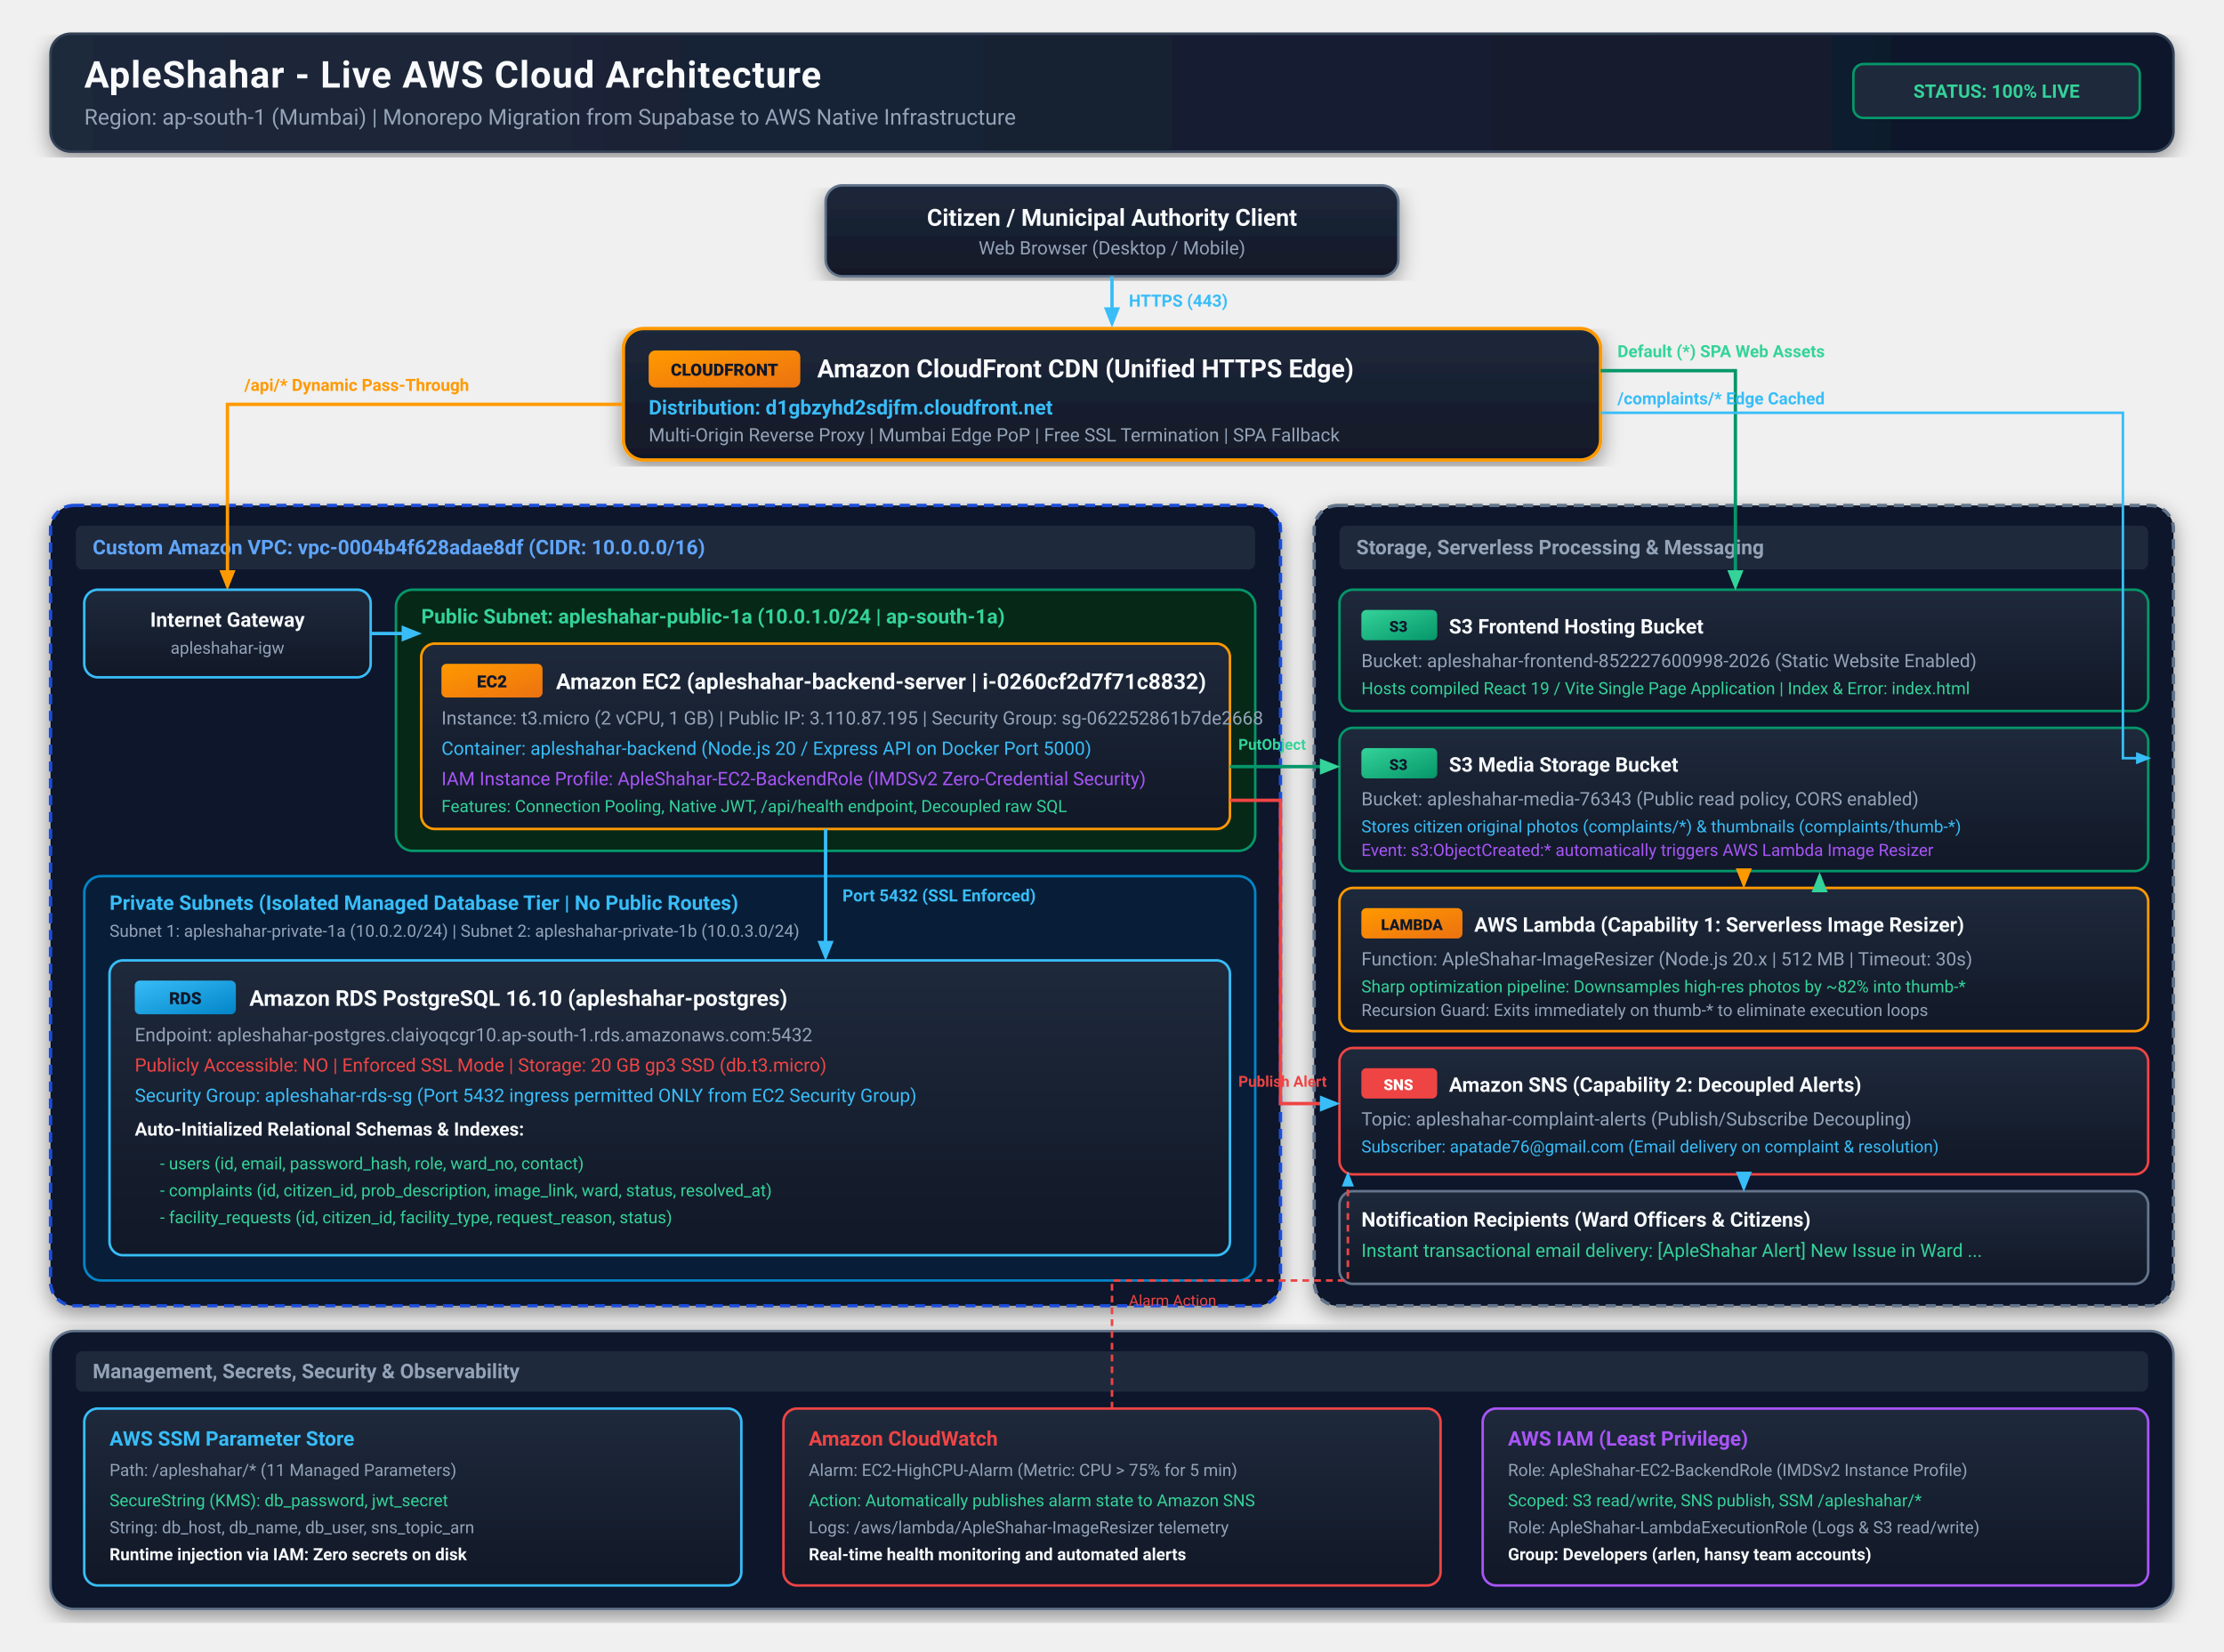
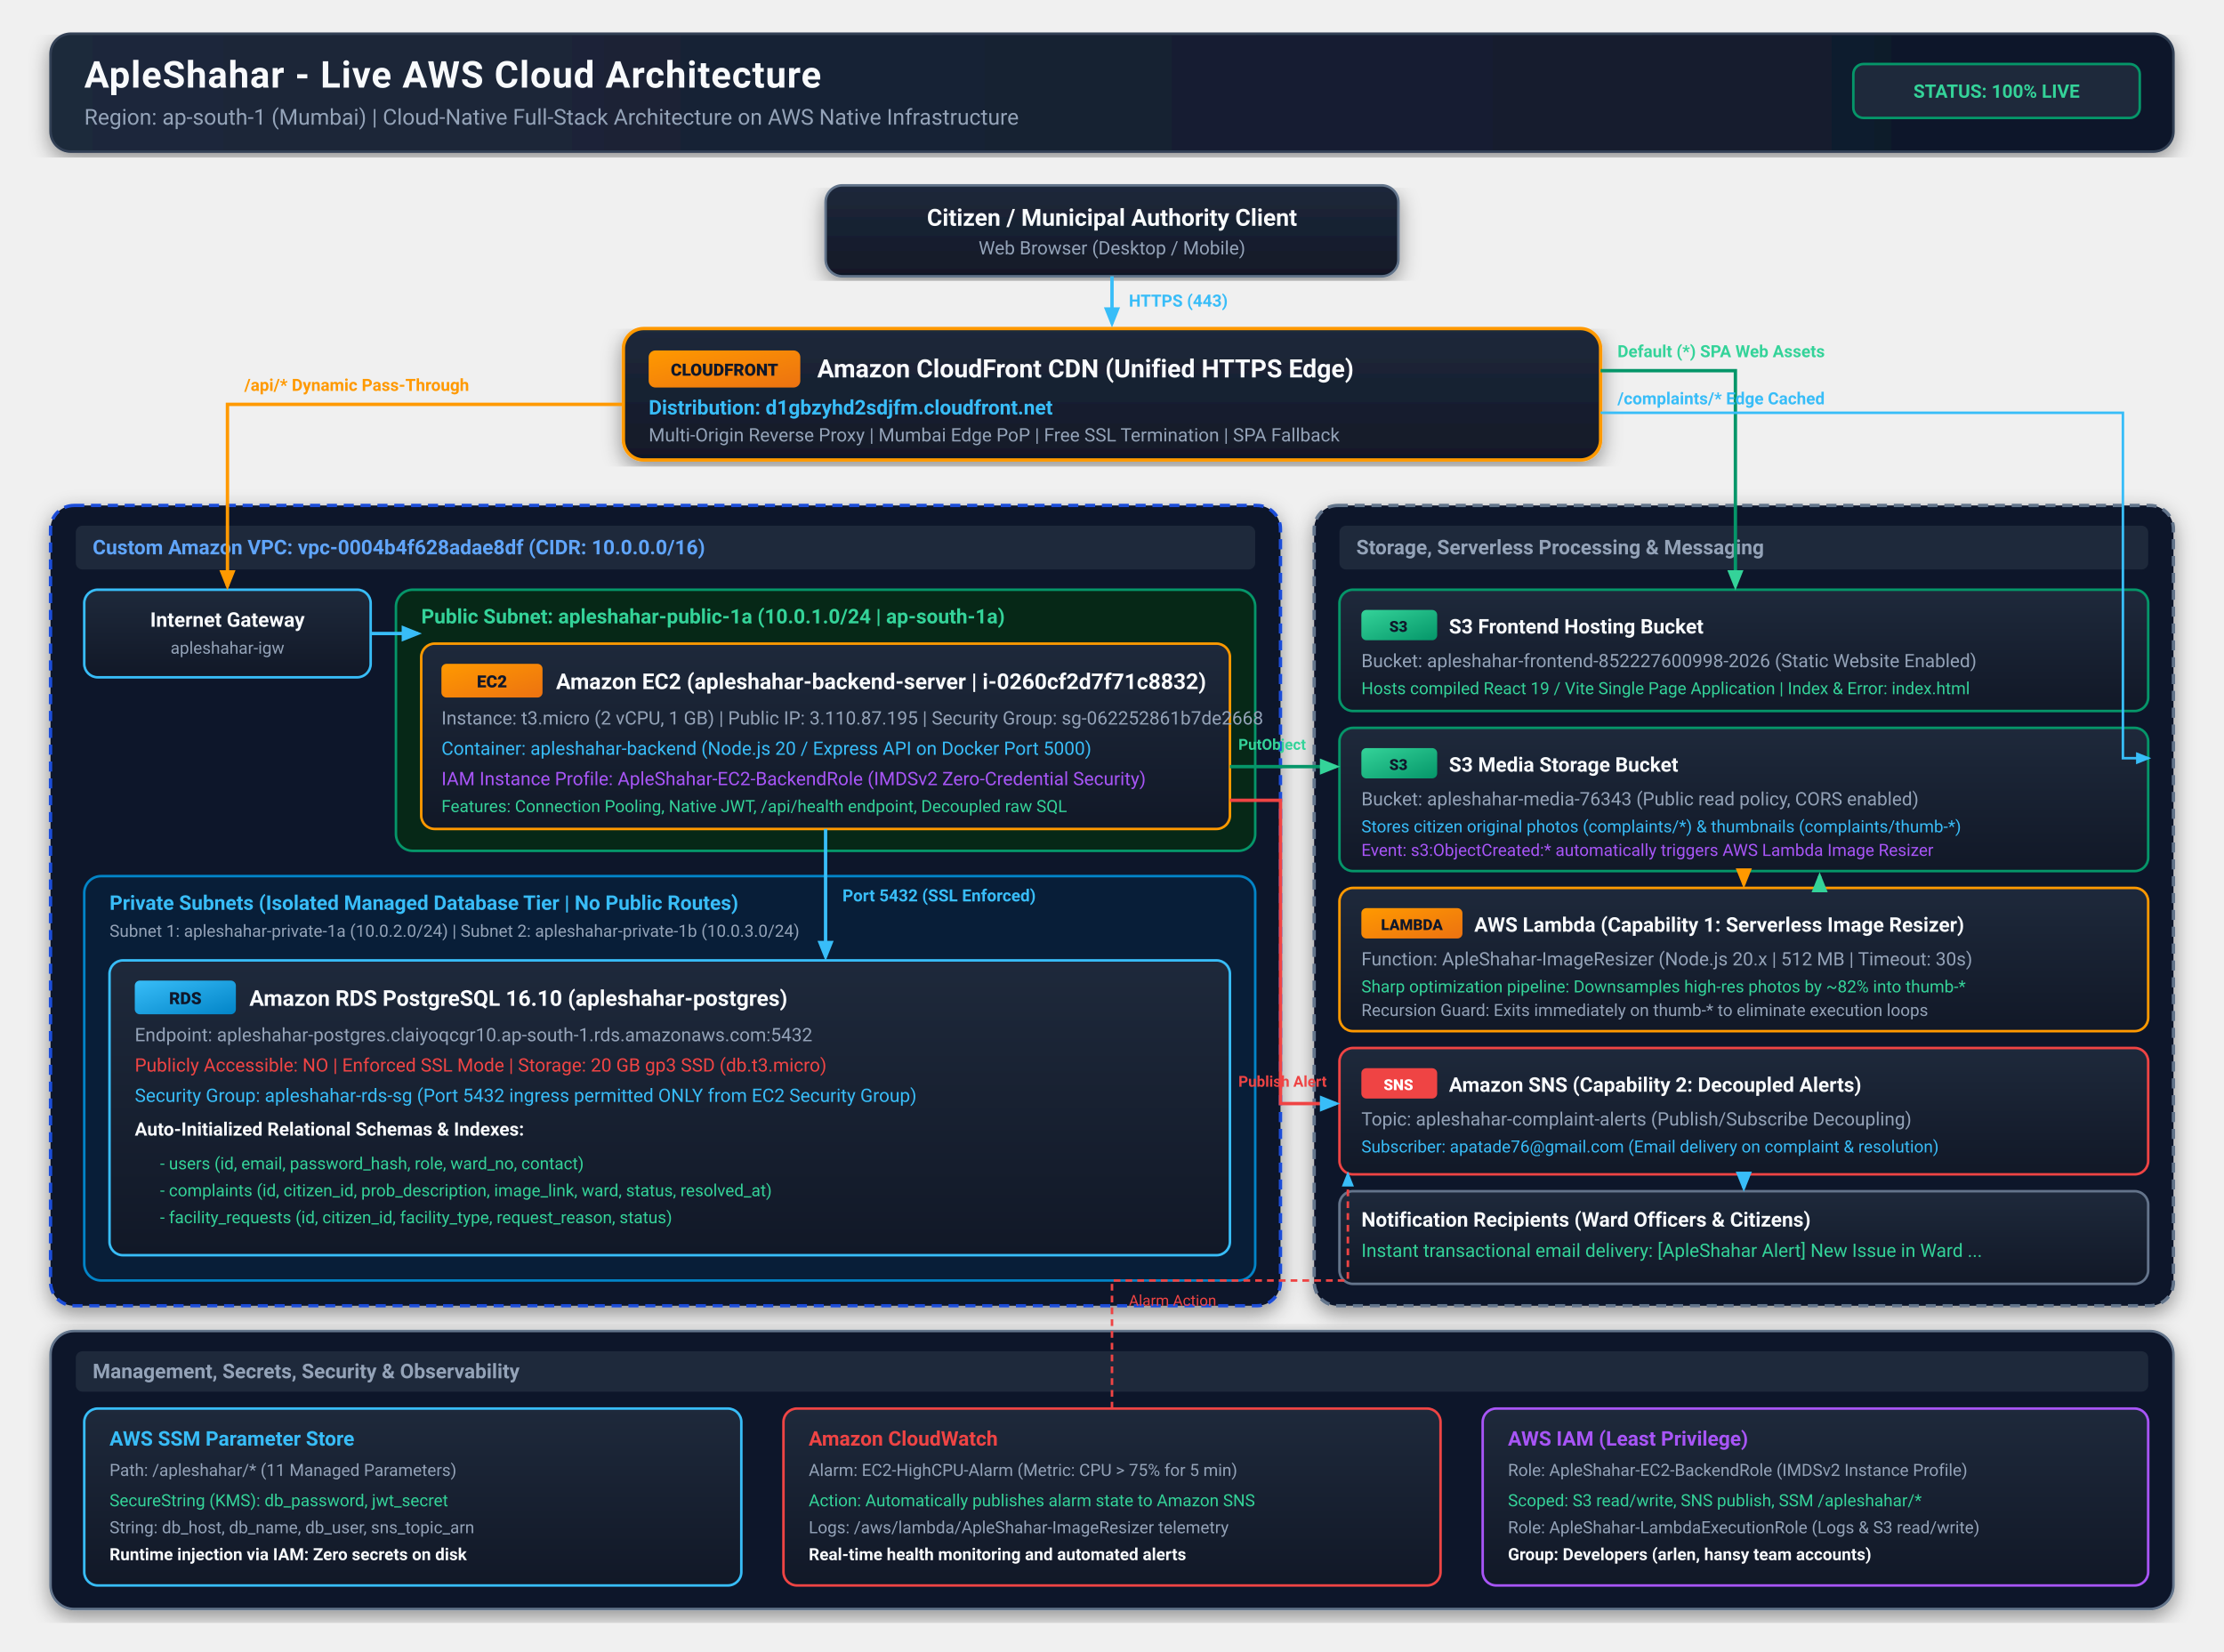
<svg xmlns="http://www.w3.org/2000/svg" viewBox="0 0 1320 980" width="1320" height="980" style="background:#0F172A; font-family:-apple-system, BlinkMacSystemFont, 'Segoe UI', Roboto, Helvetica, Arial, sans-serif;">
  <defs>
    <linearGradient id="headerGrad" x1="0%" y1="0%" x2="100%" y2="0%">
      <stop offset="0%" stop-color="#1E293B" />
      <stop offset="100%" stop-color="#0F172A" />
    </linearGradient>
    <linearGradient id="cardGrad" x1="0%" y1="0%" x2="0%" y2="100%">
      <stop offset="0%" stop-color="#1E293B" />
      <stop offset="100%" stop-color="#111827" />
    </linearGradient>
    <linearGradient id="orangeGrad" x1="0%" y1="0%" x2="100%" y2="100%">
      <stop offset="0%" stop-color="#FF9900" />
      <stop offset="100%" stop-color="#EC7211" />
    </linearGradient>
    <linearGradient id="blueGrad" x1="0%" y1="0%" x2="100%" y2="100%">
      <stop offset="0%" stop-color="#38BDF8" />
      <stop offset="100%" stop-color="#0284C7" />
    </linearGradient>
    <linearGradient id="purpleGrad" x1="0%" y1="0%" x2="100%" y2="100%">
      <stop offset="0%" stop-color="#A855F7" />
      <stop offset="100%" stop-color="#7E22CE" />
    </linearGradient>
    <linearGradient id="greenGrad" x1="0%" y1="0%" x2="100%" y2="100%">
      <stop offset="0%" stop-color="#34D399" />
      <stop offset="100%" stop-color="#059669" />
    </linearGradient>
    <filter id="shadow" x="-5%" y="-5%" width="110%" height="110%">
      <feDropShadow dx="0" dy="4" stdDeviation="6" flood-color="#000000" flood-opacity="0.4" />
    </filter>
    <marker id="arrow" viewBox="0 0 10 10" refX="8" refY="5" markerWidth="6" markerHeight="6" orient="auto-start-reverse">
      <path d="M 0 1 L 10 5 L 0 9 z" fill="#38BDF8" />
    </marker>
    <marker id="arrowOrange" viewBox="0 0 10 10" refX="8" refY="5" markerWidth="6" markerHeight="6" orient="auto-start-reverse">
      <path d="M 0 1 L 10 5 L 0 9 z" fill="#FF9900" />
    </marker>
    <marker id="arrowGreen" viewBox="0 0 10 10" refX="8" refY="5" markerWidth="6" markerHeight="6" orient="auto-start-reverse">
      <path d="M 0 1 L 10 5 L 0 9 z" fill="#34D399" />
    </marker>
  </defs>
  <rect x="30" y="20" width="1260" height="70" rx="12" fill="url(#headerGrad)" stroke="#334155" stroke-width="1.5" filter="url(#shadow)" />
  <text x="50" y="52" fill="#F8FAFC" font-size="22" font-weight="700" letter-spacing="0.5">ApleShahar - Live AWS Cloud Architecture</text>
-   <text x="50" y="74" fill="#94A3B8" font-size="13">Region: ap-south-1 (Mumbai) | Monorepo Migration from Supabase to AWS Native Infrastructure</text>
+   <text x="50" y="74" fill="#94A3B8" font-size="13">Region: ap-south-1 (Mumbai) | Cloud-Native Full-Stack Architecture on AWS Native Infrastructure</text>
  <rect x="1100" y="38" width="170" height="32" rx="6" fill="#1E293B" stroke="#059669" stroke-width="1.5" />
  <text x="1185" y="58" fill="#34D399" font-size="11" font-weight="600" text-anchor="middle">STATUS: 100% LIVE</text>
  <g id="userNode">
    <rect x="490" y="110" width="340" height="54" rx="10" fill="url(#cardGrad)" stroke="#64748B" stroke-width="1.5" filter="url(#shadow)" />
    <text x="660" y="134" fill="#F8FAFC" font-size="14" font-weight="700" text-anchor="middle">Citizen / Municipal Authority Client</text>
    <text x="660" y="151" fill="#94A3B8" font-size="11" text-anchor="middle">Web Browser (Desktop / Mobile)</text>
  </g>
  <g id="cloudFrontNode">
    <rect x="370" y="195" width="580" height="78" rx="12" fill="url(#cardGrad)" stroke="#FF9900" stroke-width="2" filter="url(#shadow)" />
    <rect x="385" y="208" width="90" height="22" rx="4" fill="url(#orangeGrad)" />
    <text x="430" y="223" fill="#0F172A" font-size="10" font-weight="800" text-anchor="middle">CLOUDFRONT</text>
    <text x="485" y="224" fill="#F8FAFC" font-size="15" font-weight="700">Amazon CloudFront CDN (Unified HTTPS Edge)</text>
    <text x="385" y="246" fill="#38BDF8" font-size="12" font-weight="600">Distribution: d1gbzyhd2sdjfm.cloudfront.net</text>
    <text x="385" y="262" fill="#94A3B8" font-size="11">Multi-Origin Reverse Proxy | Mumbai Edge PoP | Free SSL Termination | SPA Fallback</text>
  </g>
  <rect x="30" y="300" width="730" height="475" rx="14" fill="#0B132B" stroke="#1D4ED8" stroke-width="2" stroke-dasharray="6,4" filter="url(#shadow)" />
  <rect x="45" y="312" width="700" height="26" rx="4" fill="#1E293B" />
  <text x="55" y="329" fill="#60A5FA" font-size="12" font-weight="700">Custom Amazon VPC: vpc-0004b4f628adae8df (CIDR: 10.0.0.0/16)</text>
  <rect x="50" y="350" width="170" height="52" rx="8" fill="url(#cardGrad)" stroke="#38BDF8" stroke-width="1.5" />
  <text x="135" y="372" fill="#F8FAFC" font-size="12" font-weight="600" text-anchor="middle">Internet Gateway</text>
  <text x="135" y="388" fill="#94A3B8" font-size="10" text-anchor="middle">apleshahar-igw</text>
  <rect x="235" y="350" width="510" height="155" rx="10" fill="#062817" stroke="#059669" stroke-width="1.5" />
  <text x="250" y="370" fill="#34D399" font-size="12" font-weight="700">Public Subnet: apleshahar-public-1a (10.0.1.0/24 | ap-south-1a)</text>
  <rect x="250" y="382" width="480" height="110" rx="8" fill="url(#cardGrad)" stroke="#FF9900" stroke-width="1.5" />
  <rect x="262" y="394" width="60" height="20" rx="3" fill="url(#orangeGrad)" />
  <text x="292" y="408" fill="#0F172A" font-size="10" font-weight="800" text-anchor="middle">EC2</text>
  <text x="330" y="409" fill="#F8FAFC" font-size="13" font-weight="700">Amazon EC2 (apleshahar-backend-server | i-0260cf2d7f71c8832)</text>
  <text x="262" y="430" fill="#94A3B8" font-size="11">Instance: t3.micro (2 vCPU, 1 GB) | Public IP: 3.110.87.195 | Security Group: sg-062252861b7de2668</text>
  <text x="262" y="448" fill="#38BDF8" font-size="11">Container: apleshahar-backend (Node.js 20 / Express API on Docker Port 5000)</text>
  <text x="262" y="466" fill="#A855F7" font-size="11">IAM Instance Profile: ApleShahar-EC2-BackendRole (IMDSv2 Zero-Credential Security)</text>
  <text x="262" y="482" fill="#34D399" font-size="10">Features: Connection Pooling, Native JWT, /api/health endpoint, Decoupled raw SQL</text>
  <rect x="50" y="520" width="695" height="240" rx="10" fill="#081E38" stroke="#0284C7" stroke-width="1.5" />
  <text x="65" y="540" fill="#38BDF8" font-size="12" font-weight="700">Private Subnets (Isolated Managed Database Tier | No Public Routes)</text>
  <text x="65" y="556" fill="#94A3B8" font-size="10">Subnet 1: apleshahar-private-1a (10.0.2.0/24) | Subnet 2: apleshahar-private-1b (10.0.3.0/24)</text>
  <rect x="65" y="570" width="665" height="175" rx="8" fill="url(#cardGrad)" stroke="#38BDF8" stroke-width="1.5" />
  <rect x="80" y="582" width="60" height="20" rx="3" fill="url(#blueGrad)" />
  <text x="110" y="596" fill="#0F172A" font-size="10" font-weight="800" text-anchor="middle">RDS</text>
  <text x="148" y="597" fill="#F8FAFC" font-size="13" font-weight="700">Amazon RDS PostgreSQL 16.10 (apleshahar-postgres)</text>
  <text x="80" y="618" fill="#94A3B8" font-size="11">Endpoint: apleshahar-postgres.claiyoqcgr10.ap-south-1.rds.amazonaws.com:5432</text>
  <text x="80" y="636" fill="#EF4444" font-size="11">Publicly Accessible: NO | Enforced SSL Mode | Storage: 20 GB gp3 SSD (db.t3.micro)</text>
  <text x="80" y="654" fill="#38BDF8" font-size="11">Security Group: apleshahar-rds-sg (Port 5432 ingress permitted ONLY from EC2 Security Group)</text>
  <text x="80" y="674" fill="#F8FAFC" font-size="11" font-weight="600">Auto-Initialized Relational Schemas &amp; Indexes:</text>
  <text x="95" y="694" fill="#34D399" font-size="10">- users (id, email, password_hash, role, ward_no, contact)</text>
  <text x="95" y="710" fill="#34D399" font-size="10">- complaints (id, citizen_id, prob_description, image_link, ward, status, resolved_at)</text>
  <text x="95" y="726" fill="#34D399" font-size="10">- facility_requests (id, citizen_id, facility_type, request_reason, status)</text>
  <rect x="780" y="300" width="510" height="475" rx="14" fill="#0B132B" stroke="#64748B" stroke-width="2" stroke-dasharray="6,4" filter="url(#shadow)" />
  <rect x="795" y="312" width="480" height="26" rx="4" fill="#1E293B" />
  <text x="805" y="329" fill="#94A3B8" font-size="12" font-weight="700">Storage, Serverless Processing &amp; Messaging</text>
  <rect x="795" y="350" width="480" height="72" rx="8" fill="url(#cardGrad)" stroke="#059669" stroke-width="1.5" />
  <rect x="808" y="362" width="45" height="18" rx="3" fill="url(#greenGrad)" />
  <text x="830" y="375" fill="#0F172A" font-size="9" font-weight="800" text-anchor="middle">S3</text>
  <text x="860" y="376" fill="#F8FAFC" font-size="12" font-weight="700">S3 Frontend Hosting Bucket</text>
  <text x="808" y="396" fill="#94A3B8" font-size="11">Bucket: apleshahar-frontend-852227600998-2026 (Static Website Enabled)</text>
  <text x="808" y="412" fill="#34D399" font-size="10">Hosts compiled React 19 / Vite Single Page Application | Index &amp; Error: index.html</text>
  <rect x="795" y="432" width="480" height="85" rx="8" fill="url(#cardGrad)" stroke="#059669" stroke-width="1.5" />
  <rect x="808" y="444" width="45" height="18" rx="3" fill="url(#greenGrad)" />
  <text x="830" y="457" fill="#0F172A" font-size="9" font-weight="800" text-anchor="middle">S3</text>
  <text x="860" y="458" fill="#F8FAFC" font-size="12" font-weight="700">S3 Media Storage Bucket</text>
  <text x="808" y="478" fill="#94A3B8" font-size="11">Bucket: apleshahar-media-76343 (Public read policy, CORS enabled)</text>
  <text x="808" y="494" fill="#38BDF8" font-size="10">Stores citizen original photos (complaints/*) &amp; thumbnails (complaints/thumb-*)</text>
  <text x="808" y="508" fill="#A855F7" font-size="10">Event: s3:ObjectCreated:* automatically triggers AWS Lambda Image Resizer</text>
  <rect x="795" y="527" width="480" height="85" rx="8" fill="url(#cardGrad)" stroke="#FF9900" stroke-width="1.5" />
  <rect x="808" y="539" width="60" height="18" rx="3" fill="url(#orangeGrad)" />
  <text x="838" y="552" fill="#0F172A" font-size="9" font-weight="800" text-anchor="middle">LAMBDA</text>
  <text x="875" y="553" fill="#F8FAFC" font-size="12" font-weight="700">AWS Lambda (Capability 1: Serverless Image Resizer)</text>
  <text x="808" y="573" fill="#94A3B8" font-size="11">Function: ApleShahar-ImageResizer (Node.js 20.x | 512 MB | Timeout: 30s)</text>
  <text x="808" y="589" fill="#34D399" font-size="10">Sharp optimization pipeline: Downsamples high-res photos by ~82% into thumb-*</text>
  <text x="808" y="603" fill="#94A3B8" font-size="10">Recursion Guard: Exits immediately on thumb-* to eliminate execution loops</text>
  <rect x="795" y="622" width="480" height="75" rx="8" fill="url(#cardGrad)" stroke="#EF4444" stroke-width="1.5" />
  <rect x="808" y="634" width="45" height="18" rx="3" fill="#EF4444" />
  <text x="830" y="647" fill="#FFFFFF" font-size="9" font-weight="800" text-anchor="middle">SNS</text>
  <text x="860" y="648" fill="#F8FAFC" font-size="12" font-weight="700">Amazon SNS (Capability 2: Decoupled Alerts)</text>
  <text x="808" y="668" fill="#94A3B8" font-size="11">Topic: apleshahar-complaint-alerts (Publish/Subscribe Decoupling)</text>
  <text x="808" y="684" fill="#38BDF8" font-size="10">Subscriber: apatade76@gmail.com (Email delivery on complaint &amp; resolution)</text>
  <rect x="795" y="707" width="480" height="55" rx="8" fill="url(#cardGrad)" stroke="#64748B" stroke-width="1.5" />
  <text x="808" y="728" fill="#F8FAFC" font-size="12" font-weight="600">Notification Recipients (Ward Officers &amp; Citizens)</text>
  <text x="808" y="746" fill="#34D399" font-size="11">Instant transactional email delivery: [ApleShahar Alert] New Issue in Ward ...</text>
  <rect x="30" y="790" width="1260" height="165" rx="14" fill="#0B132B" stroke="#64748B" stroke-width="1.5" filter="url(#shadow)" />
  <rect x="45" y="802" width="1230" height="24" rx="4" fill="#1E293B" />
  <text x="55" y="818" fill="#94A3B8" font-size="12" font-weight="700">Management, Secrets, Security &amp; Observability</text>
  <rect x="50" y="836" width="390" height="105" rx="8" fill="url(#cardGrad)" stroke="#38BDF8" stroke-width="1.5" />
  <text x="65" y="858" fill="#38BDF8" font-size="12" font-weight="700">AWS SSM Parameter Store</text>
  <text x="65" y="876" fill="#94A3B8" font-size="10">Path: /apleshahar/* (11 Managed Parameters)</text>
  <text x="65" y="894" fill="#34D399" font-size="10">SecureString (KMS): db_password, jwt_secret</text>
  <text x="65" y="910" fill="#94A3B8" font-size="10">String: db_host, db_name, db_user, sns_topic_arn</text>
  <text x="65" y="926" fill="#F8FAFC" font-size="10" font-weight="600">Runtime injection via IAM: Zero secrets on disk</text>
  <rect x="465" y="836" width="390" height="105" rx="8" fill="url(#cardGrad)" stroke="#EF4444" stroke-width="1.5" />
  <text x="480" y="858" fill="#EF4444" font-size="12" font-weight="700">Amazon CloudWatch</text>
  <text x="480" y="876" fill="#94A3B8" font-size="10">Alarm: EC2-HighCPU-Alarm (Metric: CPU &gt; 75% for 5 min)</text>
  <text x="480" y="894" fill="#34D399" font-size="10">Action: Automatically publishes alarm state to Amazon SNS</text>
  <text x="480" y="910" fill="#94A3B8" font-size="10">Logs: /aws/lambda/ApleShahar-ImageResizer telemetry</text>
  <text x="480" y="926" fill="#F8FAFC" font-size="10" font-weight="600">Real-time health monitoring and automated alerts</text>
  <rect x="880" y="836" width="395" height="105" rx="8" fill="url(#cardGrad)" stroke="#A855F7" stroke-width="1.5" />
  <text x="895" y="858" fill="#A855F7" font-size="12" font-weight="700">AWS IAM (Least Privilege)</text>
  <text x="895" y="876" fill="#94A3B8" font-size="10">Role: ApleShahar-EC2-BackendRole (IMDSv2 Instance Profile)</text>
  <text x="895" y="894" fill="#34D399" font-size="10">Scoped: S3 read/write, SNS publish, SSM /apleshahar/*</text>
  <text x="895" y="910" fill="#94A3B8" font-size="10">Role: ApleShahar-LambdaExecutionRole (Logs &amp; S3 read/write)</text>
  <text x="895" y="926" fill="#F8FAFC" font-size="10" font-weight="600">Group: Developers (arlen, hansy team accounts)</text>
  <line x1="660" y1="164" x2="660" y2="192" stroke="#38BDF8" stroke-width="2" marker-end="url(#arrow)" />
  <text x="670" y="182" fill="#38BDF8" font-size="10" font-weight="600">HTTPS (443)</text>
  <path d="M 950 220 L 1030 220 L 1030 348" fill="none" stroke="#059669" stroke-width="2" marker-end="url(#arrowGreen)" />
  <text x="960" y="212" fill="#34D399" font-size="10" font-weight="600">Default (*) SPA Web Assets</text>
  <path d="M 370 240 L 135 240 L 135 348" fill="none" stroke="#FF9900" stroke-width="2" marker-end="url(#arrowOrange)" />
  <text x="145" y="232" fill="#FF9900" font-size="10" font-weight="600">/api/* Dynamic Pass-Through</text>
  <line x1="220" y1="376" x2="248" y2="376" stroke="#38BDF8" stroke-width="2" marker-end="url(#arrow)" />
  <path d="M 950 245 L 1260 245 L 1260 450 L 1275 450" fill="none" stroke="#38BDF8" stroke-width="1.5" marker-end="url(#arrow)" />
  <text x="960" y="240" fill="#38BDF8" font-size="10" font-weight="600">/complaints/* Edge Cached</text>
  <line x1="490" y1="492" x2="490" y2="568" stroke="#38BDF8" stroke-width="2" marker-end="url(#arrow)" />
  <text x="500" y="535" fill="#38BDF8" font-size="10" font-weight="700">Port 5432 (SSL Enforced)</text>
  <path d="M 730 455 L 793 455" fill="none" stroke="#059669" stroke-width="2" marker-end="url(#arrowGreen)" />
  <text x="735" y="445" fill="#34D399" font-size="9" font-weight="600">PutObject</text>
  <path d="M 1035 517 L 1035 525" fill="none" stroke="#FF9900" stroke-width="2" marker-end="url(#arrowOrange)" />
  <path d="M 1080 527 L 1080 520" fill="none" stroke="#34D399" stroke-width="2" marker-end="url(#arrowGreen)" />
  <path d="M 730 475 L 760 475 L 760 655 L 793 655" fill="none" stroke="#EF4444" stroke-width="2" marker-end="url(#arrow)" />
  <text x="735" y="645" fill="#EF4444" font-size="9" font-weight="600">Publish Alert</text>
  <line x1="1035" y1="697" x2="1035" y2="705" stroke="#38BDF8" stroke-width="2" marker-end="url(#arrow)" />
  <path d="M 660 836 L 660 760 L 800 760 L 800 697" fill="none" stroke="#EF4444" stroke-width="1.5" stroke-dasharray="4,3" marker-end="url(#arrow)" />
  <text x="670" y="775" fill="#EF4444" font-size="9">Alarm Action</text>
</svg>
